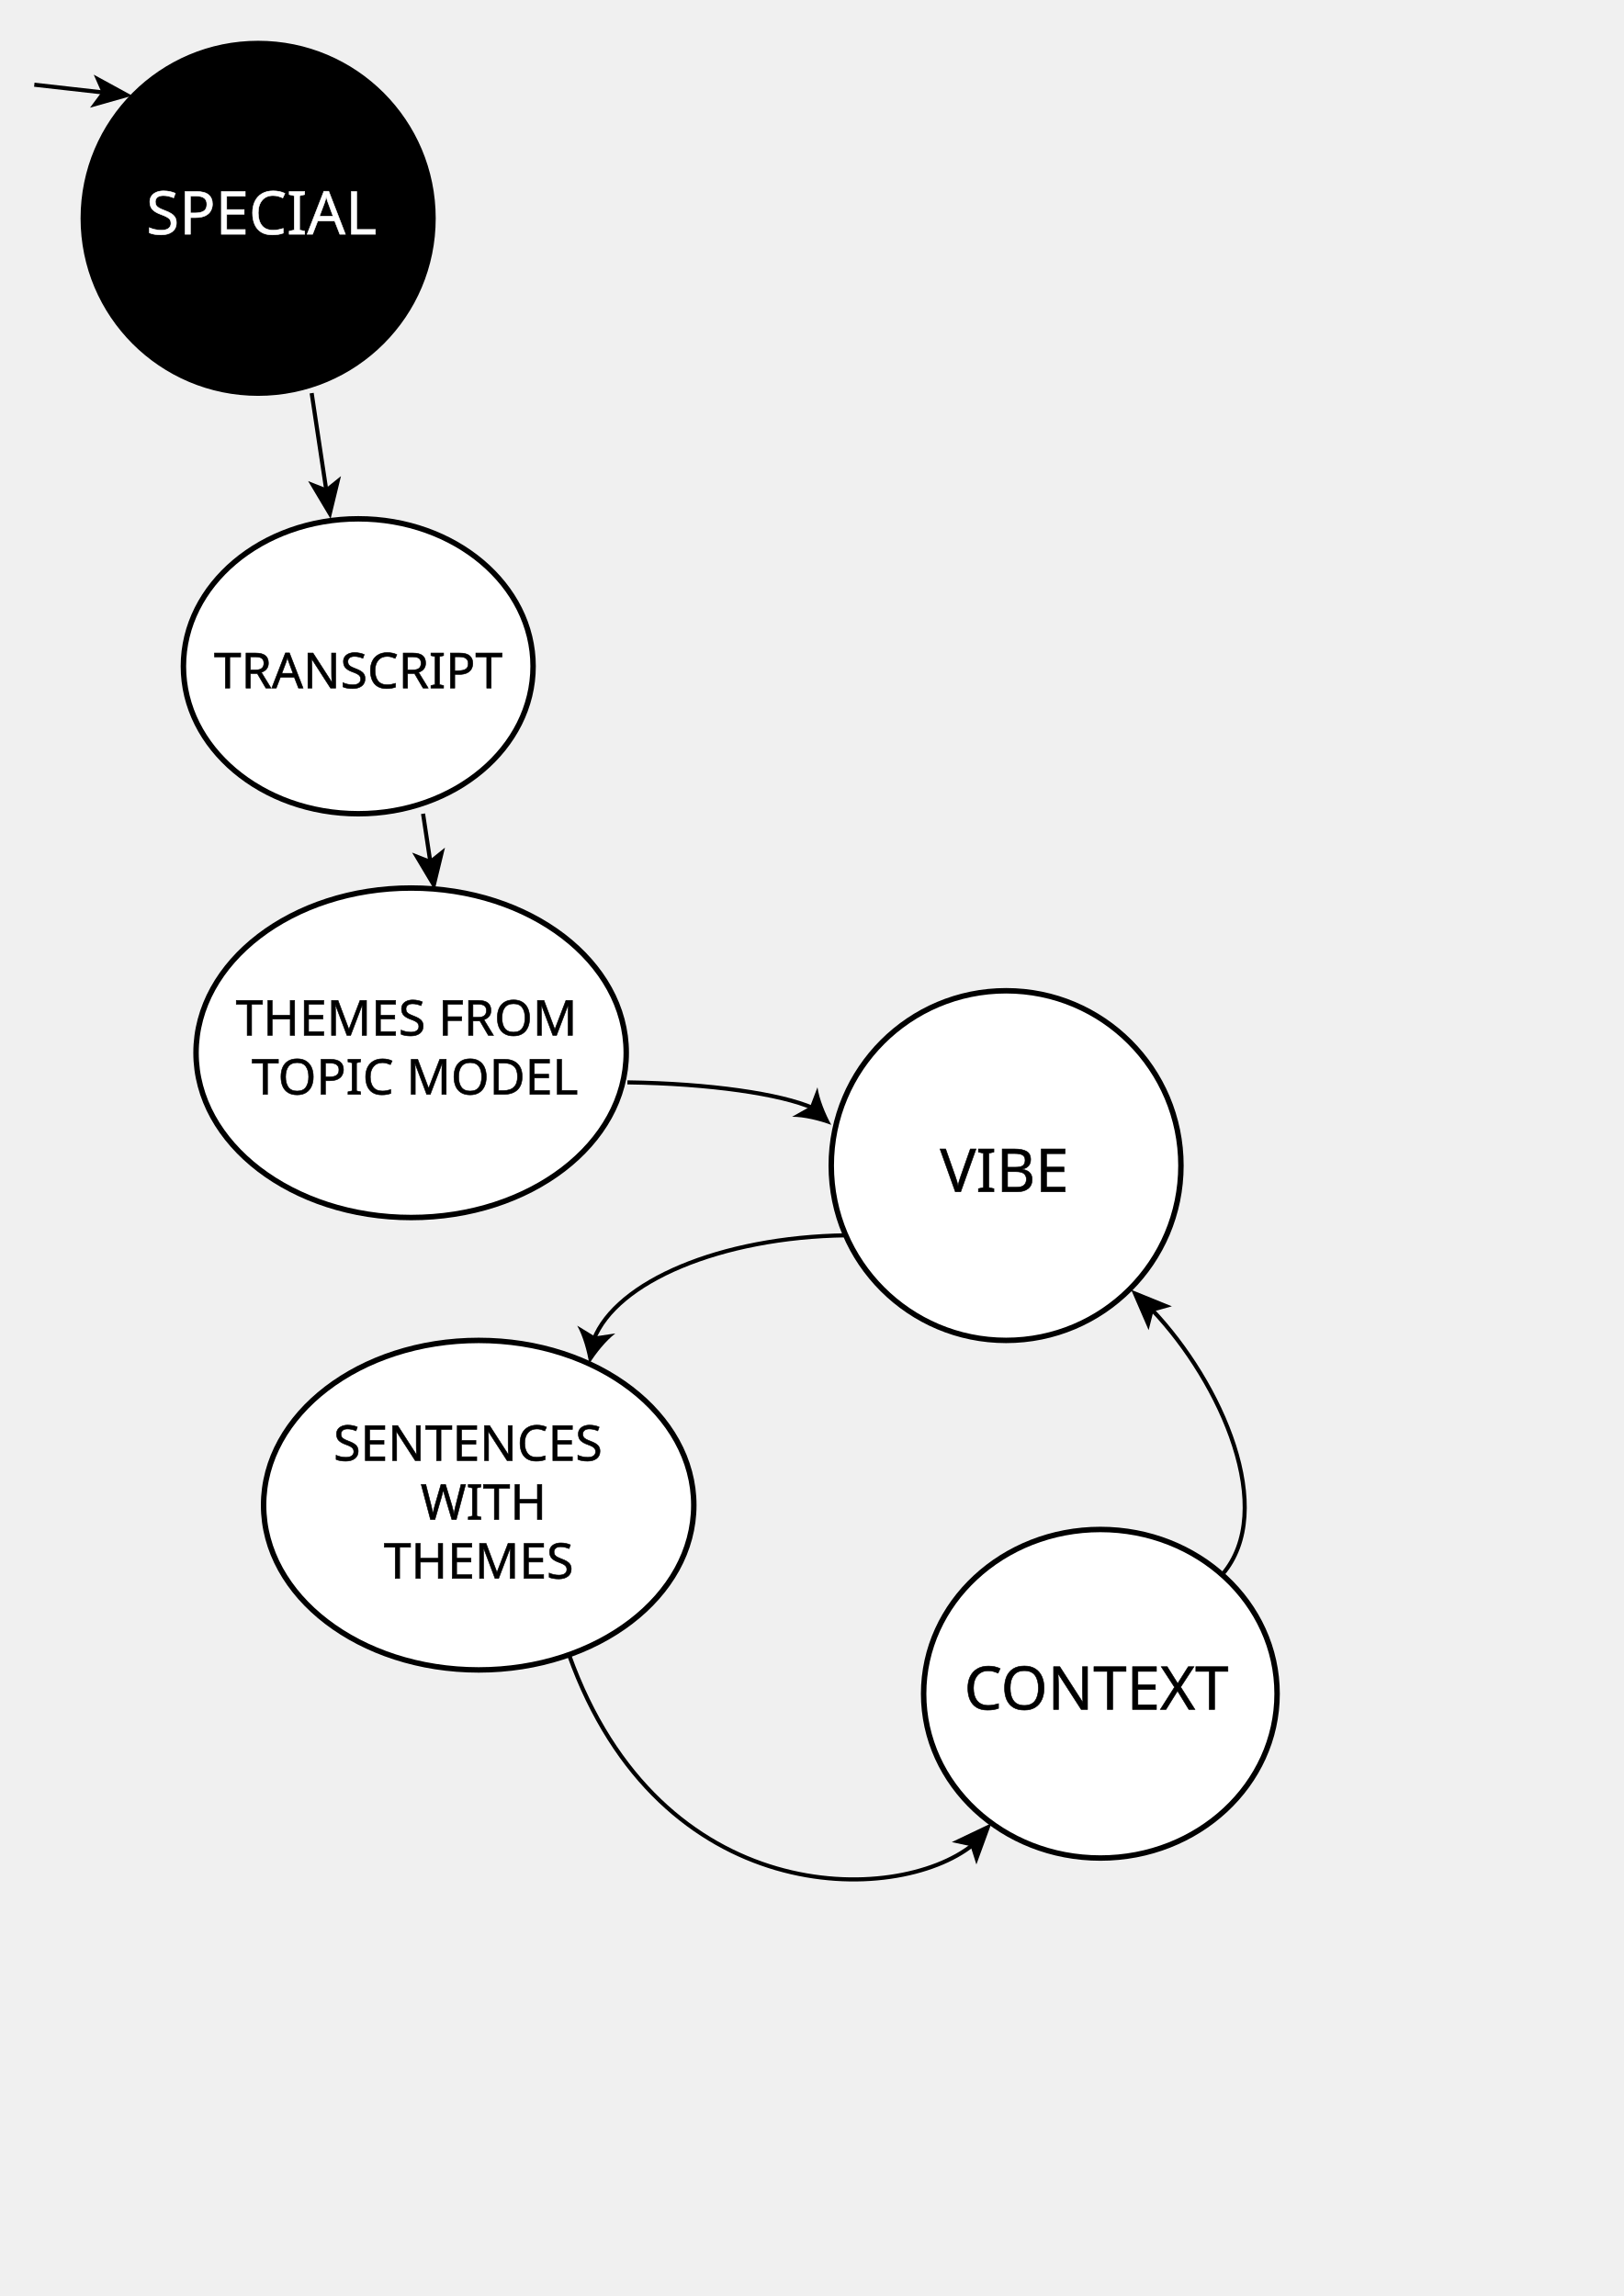
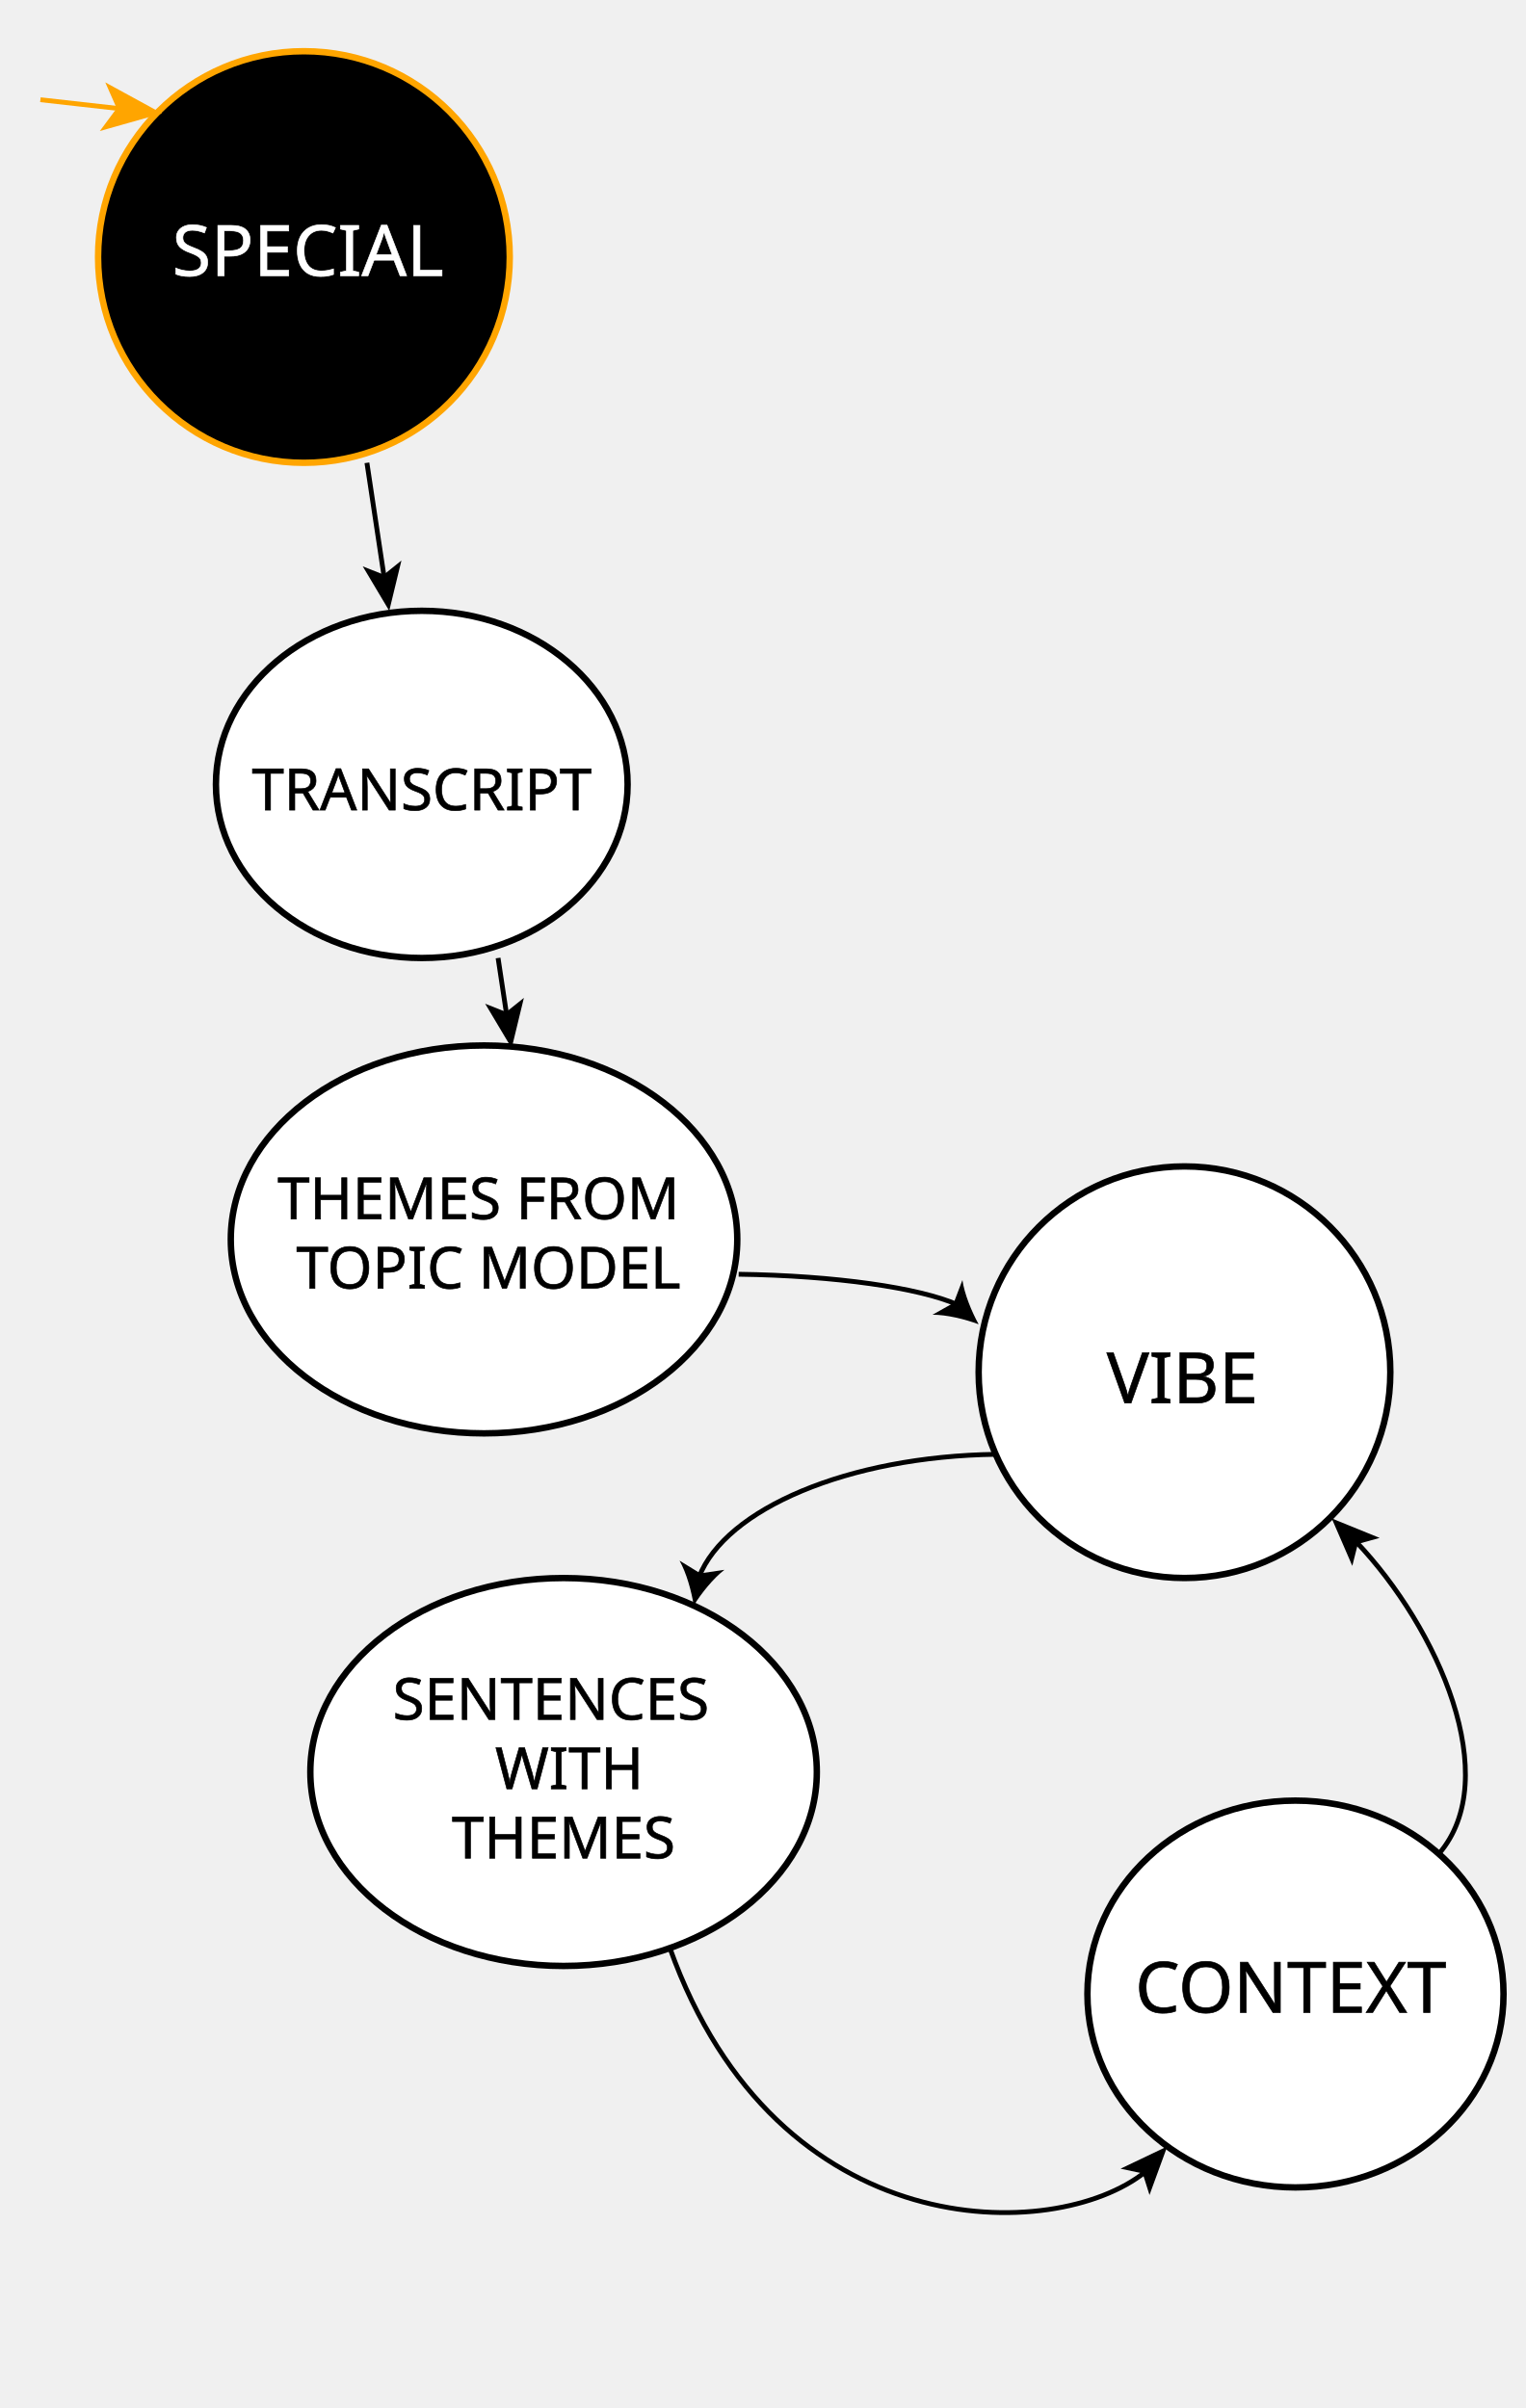
- <svg xmlns="http://www.w3.org/2000/svg" version="1.1" id="Layer_1" x="0px" y="0px" viewBox="0 0 595.28 841.89" style="enable-background:new 0 0 595.28 841.89;" xml:space="preserve">
+ <svg xmlns="http://www.w3.org/2000/svg" version="1.1" id="Layer_1" x="0px" y="0px" viewBox="0 0 475 750" style="enable-background:new 0 0 475 750;" xml:space="preserve">
  <style type="text/css">
- 	.st0{stroke:#000000;stroke-width:2;stroke-miterlimit:10;}
+ 	.st0{stroke:#FFA500;stroke-width:2;stroke-miterlimit:10;}
	.st1{font-family:'Sk-Modernist-Regular';}
	.st2{font-size:22px;}
	.st3{fill:#FFFFFF;stroke:#FFFFFF;stroke-width:0.2;stroke-miterlimit:10;}
	.st4{fill:#FFFFFF;stroke:#000000;stroke-width:2;stroke-miterlimit:10;}
	.st5{font-size:18px;}
	.st6{fill:none;stroke:#000000;stroke-width:0.2;stroke-miterlimit:10;}
	.st7{fill:none;stroke:#000000;stroke-width:1.5;stroke-miterlimit:10;}
+ 	.st8{fill:#FFA500;stroke:#FFA500;stroke-width:1.5;stroke-miterlimit:10;}
</style>
  <circle class="st0" cx="94.64" cy="80.05" r="64.1" />
  <text transform="matrix(1 0 0 1 53.6185 85.9056)" class="st1 st2">SPECIAL</text>
  <text transform="matrix(1 0 0 1 53.6185 85.9056)" class="st3 st1 st2">SPECIAL</text>
  <ellipse class="st4" cx="131.34" cy="244.31" rx="64.1" ry="54.07" />
  <text transform="matrix(1 0 0 1 78.43 252.3127)" class="st1 st5">TRANSCRIPT</text>
  <text transform="matrix(1 0 0 1 78.43 252.3127)" class="st6 st1 st5">TRANSCRIPT</text>
  <g>
    <g>
-       <line class="st7" x1="37.98" y1="33.92" x2="12.58" y2="31.06" />
+       <line class="st8" x1="37.98" y1="33.92" x2="12.58" y2="31.06" />
      <g>
-         <polygon points="48.51,35.1 34.36,27.37 37.2,33.83 33,39.49    " />
+         <polygon class="st8" points="48.51,35.1 34.36,27.37 37.2,33.83 33,39.49    " />
      </g>
    </g>
  </g>
  <g>
    <g>
      <line class="st7" x1="119.63" y1="179.78" x2="114.26" y2="144.15" />
      <g>
        <polygon points="121.21,190.25 125.01,174.58 119.51,178.99 112.96,176.4    " />
      </g>
    </g>
  </g>
  <ellipse class="st4" cx="150.73" cy="386.03" rx="78.86" ry="60.41" />
  <text transform="matrix(1 0 0 1 86.4367 379.6811)" class="st1 st5">THEMES FROM </text>
  <text transform="matrix(1 0 0 1 86.4367 379.6811)" class="st6 st1 st5">THEMES FROM </text>
  <text transform="matrix(1 0 0 1 92.2567 401.2811)" class="st1 st5">TOPIC MODEL</text>
  <text transform="matrix(1 0 0 1 92.2567 401.2811)" class="st6 st1 st5">TOPIC MODEL</text>
  <circle class="st4" cx="368.85" cy="427.39" r="64.1" />
  <text transform="matrix(1 0 0 1 344.6286 437.0009)" class="st1 st2">VIBE</text>
  <text transform="matrix(1 0 0 1 344.6286 437.0009)" class="st6 st1 st2">VIBE</text>
  <g>
    <g>
      <line class="st7" x1="157.76" y1="315.99" x2="155.1" y2="298.38" />
      <g>
        <polygon points="159.34,326.47 163.14,310.8 157.64,315.21 151.08,312.62    " />
      </g>
    </g>
  </g>
  <ellipse class="st4" cx="175.5" cy="551.91" rx="78.86" ry="60.41" />
  <text transform="matrix(1 0 0 1 122.2931 535.5789)" class="st1 st5">SENTENCES </text>
  <text transform="matrix(1 0 0 1 122.2931 535.5789)" class="st6 st1 st5">SENTENCES </text>
  <text transform="matrix(1 0 0 1 154.2031 557.179)" class="st1 st5">WITH</text>
  <text transform="matrix(1 0 0 1 154.2031 557.179)" class="st6 st1 st5">WITH</text>
  <text transform="matrix(1 0 0 1 140.7131 578.7789)" class="st1 st5">THEMES</text>
  <text transform="matrix(1 0 0 1 140.7131 578.7789)" class="st6 st1 st5">THEMES</text>
  <ellipse class="st4" cx="403.41" cy="621.06" rx="64.79" ry="60.24" />
  <text transform="matrix(1 0 0 1 353.4695 626.8344)" class="st1 st2">CONTEXT</text>
  <text transform="matrix(1 0 0 1 353.4695 626.8344)" class="st6 st1 st2">CONTEXT</text>
  <g>
    <g>
      <path class="st7" d="M298.08,406.32c-11.74-5.18-37.76-9.02-68.06-9.44" />
      <g>
        <path d="M304.75,412.46c-2.19-3.98-4.44-9.47-5.05-13.78l-2.7,7.09l-6.61,3.72C294.72,409.46,300.49,410.87,304.75,412.46z" />
      </g>
    </g>
  </g>
  <g>
    <g>
      <path class="st7" d="M217.68,491.17c8.25-21.18,46.38-37.57,92.48-38.21" />
      <g>
        <path d="M216.03,500.07c2.4-3.86,6.11-8.49,9.56-11.13l-7.51,1.1l-6.47-3.96C213.75,489.87,215.33,495.58,216.03,500.07z" />
      </g>
    </g>
  </g>
  <g>
    <g>
      <path class="st7" d="M356.56,676.53c-27.93,22.33-114.59,23.73-147.96-69.78" />
      <g>
        <polygon points="363.49,668.52 348.94,675.46 355.83,676.94 357.96,683.66    " />
      </g>
    </g>
  </g>
  <g>
    <g>
      <path class="st7" d="M422.35,480.25c25.51,26.85,46.09,73.51,25.71,97.16" />
      <g>
        <polygon points="414.7,472.93 421.11,487.72 422.84,480.88 429.63,479    " />
      </g>
    </g>
  </g>
</svg>
